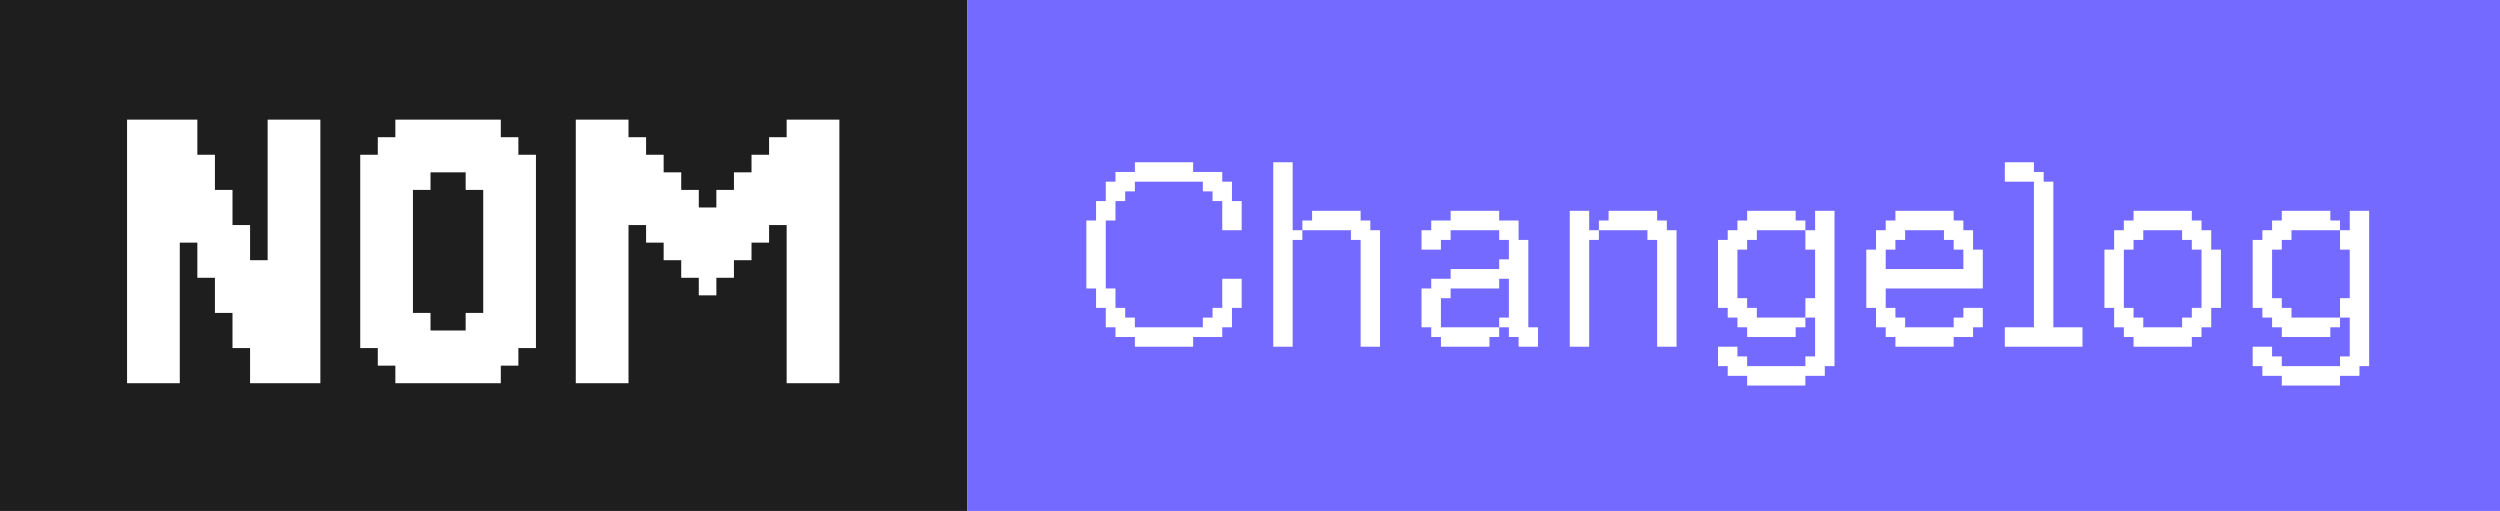
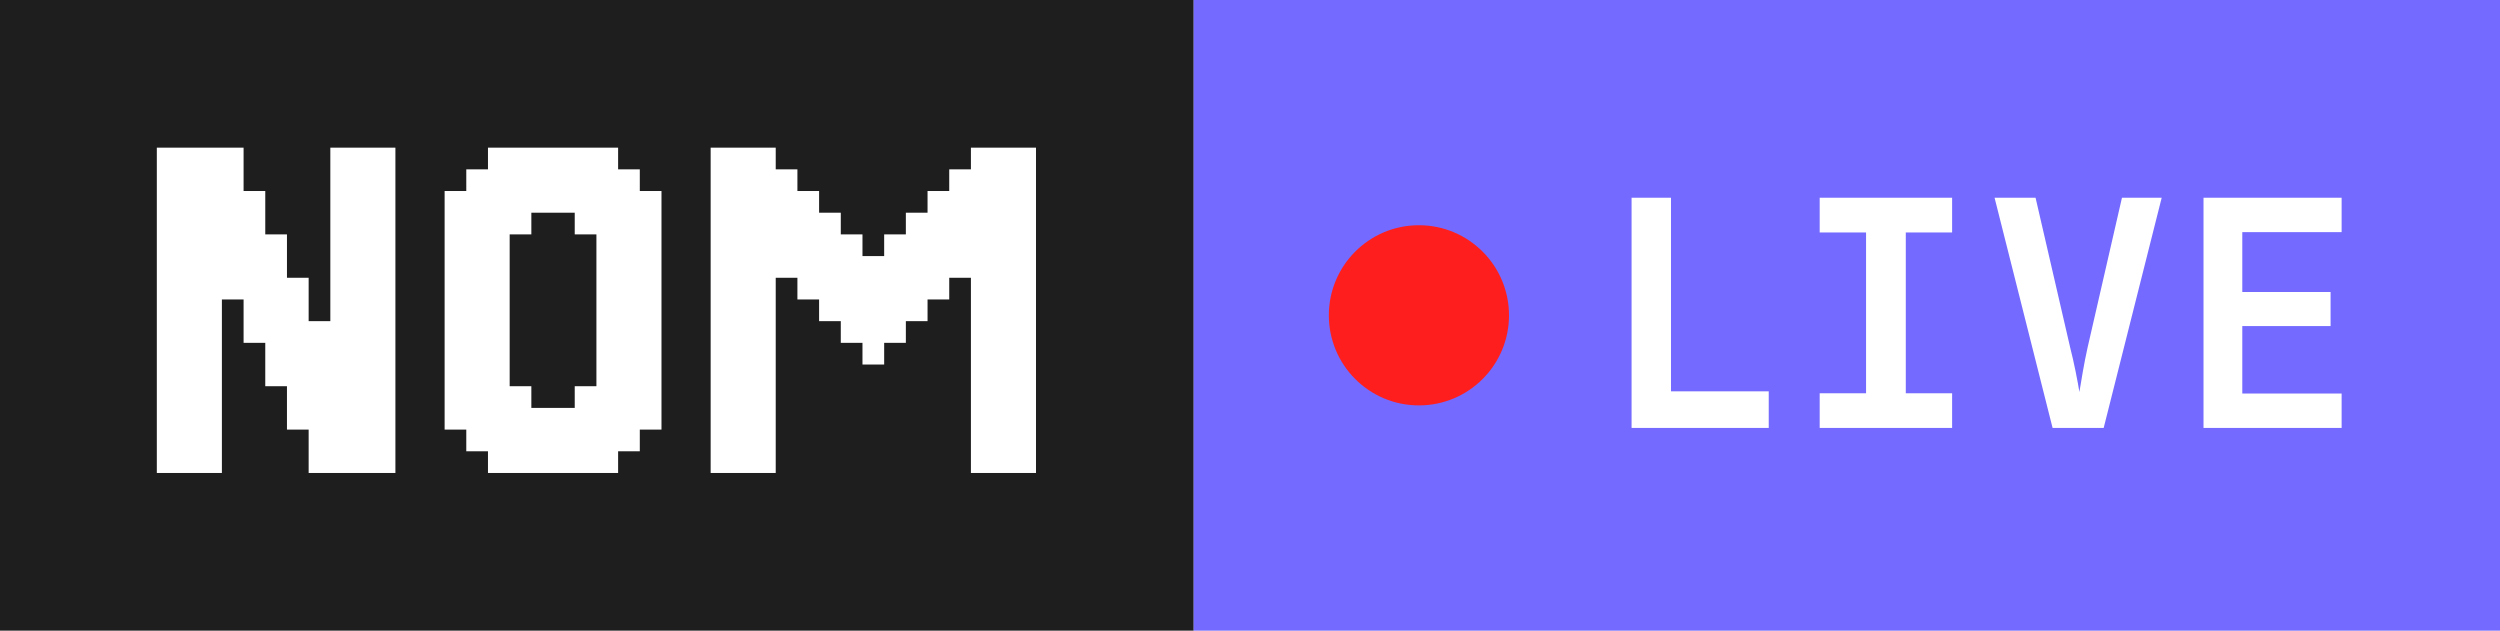
- <svg xmlns="http://www.w3.org/2000/svg" width="137" height="28" viewBox="0 0 137 28" fill="none">
+ <svg xmlns="http://www.w3.org/2000/svg" width="111" height="28" viewBox="0 0 111 28" fill="none">
  <rect width="53" height="28" fill="#1E1E1E" />
  <path d="M6.963 6.556H7.926V7.519H6.963V6.556ZM7.926 6.556H8.889V7.519H7.926V6.556ZM8.889 6.556H9.852V7.519H8.889V6.556ZM9.852 6.556H10.815V7.519H9.852V6.556ZM9.852 7.519H10.815V8.481H9.852V7.519ZM9.852 8.481H10.815V9.444H9.852V8.481ZM9.852 9.444H10.815V10.407H9.852V9.444ZM6.963 7.519H7.926V8.481H6.963V7.519ZM6.963 8.481H7.926V9.444H6.963V8.481ZM6.963 9.444H7.926V10.407H6.963V9.444ZM6.963 11.37H7.926V12.333H6.963V11.37ZM6.963 12.333H7.926V13.296H6.963V12.333ZM6.963 13.296H7.926V14.259H6.963V13.296ZM6.963 14.259H7.926V15.222H6.963V14.259ZM6.963 15.222H7.926V16.185H6.963V15.222ZM7.926 16.185H8.889V17.148H7.926V16.185ZM7.926 17.148H8.889V18.111H7.926V17.148ZM7.926 18.111H8.889V19.074H7.926V18.111ZM7.926 19.074H8.889V20.037H7.926V19.074ZM7.926 20.037H8.889V21H7.926V20.037ZM6.963 10.407H7.926V11.37H6.963V10.407ZM6.963 16.185H7.926V17.148H6.963V16.185ZM6.963 17.148H7.926V18.111H6.963V17.148ZM6.963 18.111H7.926V19.074H6.963V18.111ZM6.963 19.074H7.926V20.037H6.963V19.074ZM6.963 20.037H7.926V21H6.963V20.037ZM8.889 20.037H9.852V21H8.889V20.037ZM8.889 19.074H9.852V20.037H8.889V19.074ZM8.889 18.111H9.852V19.074H8.889V18.111ZM8.889 17.148H9.852V18.111H8.889V17.148ZM8.889 15.222H9.852V16.185H8.889V15.222ZM8.889 14.259H9.852V15.222H8.889V14.259ZM8.889 12.333H9.852V13.296H8.889V12.333ZM8.889 11.37H9.852V12.333H8.889V11.37ZM8.889 10.407H9.852V11.37H8.889V10.407ZM8.889 13.296H9.852V14.259H8.889V13.296ZM8.889 16.185H9.852V17.148H8.889V16.185ZM7.926 15.222H8.889V16.185H7.926V15.222ZM7.926 14.259H8.889V15.222H7.926V14.259ZM7.926 13.296H8.889V14.259H7.926V13.296ZM7.926 12.333H8.889V13.296H7.926V12.333ZM7.926 11.37H8.889V12.333H7.926V11.37ZM7.926 10.407H8.889V11.37H7.926V10.407ZM7.926 9.444H8.889V10.407H7.926V9.444ZM7.926 8.481H8.889V9.444H7.926V8.481ZM7.926 7.519H8.889V8.481H7.926V7.519ZM8.889 7.519H9.852V8.481H8.889V7.519ZM8.889 8.481H9.852V9.444H8.889V8.481ZM8.889 9.444H9.852V10.407H8.889V9.444ZM9.852 10.407H10.815V11.37H9.852V10.407ZM9.852 11.37H10.815V12.333H9.852V11.37ZM10.815 11.37H11.778V12.333H10.815V11.37ZM10.815 12.333H11.778V13.296H10.815V12.333ZM9.852 12.333H10.815V13.296H9.852V12.333ZM10.815 10.407H11.778V11.37H10.815V10.407ZM10.815 9.444H11.778V10.407H10.815V9.444ZM10.815 8.481H11.778V9.444H10.815V8.481ZM10.815 13.296H11.778V14.259H10.815V13.296ZM11.778 13.296H12.741V14.259H11.778V13.296ZM11.778 12.333H12.741V13.296H11.778V12.333ZM11.778 11.37H12.741V12.333H11.778V11.37ZM11.778 10.407H12.741V11.37H11.778V10.407ZM10.815 14.259H11.778V15.222H10.815V14.259ZM11.778 14.259H12.741V15.222H11.778V14.259ZM12.741 14.259H13.704V15.222H12.741V14.259ZM12.741 13.296H13.704V14.259H12.741V13.296ZM12.741 12.333H13.704V13.296H12.741V12.333ZM11.778 16.185H12.741V17.148H11.778V16.185ZM11.778 15.222H12.741V16.185H11.778V15.222ZM12.741 15.222H13.704V16.185H12.741V15.222ZM12.741 16.185H13.704V17.148H12.741V16.185ZM13.704 15.222H14.667V16.185H13.704V15.222ZM13.704 14.259H14.667V15.222H13.704V14.259ZM13.704 16.185H14.667V17.148H13.704V16.185ZM13.704 17.148H14.667V18.111H13.704V17.148ZM12.741 17.148H13.704V18.111H12.741V17.148ZM12.741 18.111H13.704V19.074H12.741V18.111ZM13.704 18.111H14.667V19.074H13.704V18.111ZM13.704 19.074H14.667V20.037H13.704V19.074ZM13.704 20.037H14.667V21H13.704V20.037ZM14.667 20.037H15.63V21H14.667V20.037ZM15.63 20.037H16.593V21H15.63V20.037ZM16.593 20.037H17.556V21H16.593V20.037ZM16.593 19.074H17.556V20.037H16.593V19.074ZM15.63 18.111H16.593V19.074H15.63V18.111ZM15.63 17.148H16.593V18.111H15.63V17.148ZM15.63 16.185H16.593V17.148H15.63V16.185ZM15.63 15.222H16.593V16.185H15.63V15.222ZM15.63 14.259H16.593V15.222H15.63V14.259ZM16.593 16.185H17.556V17.148H16.593V16.185ZM16.593 17.148H17.556V18.111H16.593V17.148ZM16.593 18.111H17.556V19.074H16.593V18.111ZM15.63 19.074H16.593V20.037H15.63V19.074ZM14.667 19.074H15.63V20.037H14.667V19.074ZM14.667 18.111H15.63V19.074H14.667V18.111ZM14.667 17.148H15.63V18.111H14.667V17.148ZM14.667 16.185H15.63V17.148H14.667V16.185ZM14.667 15.222H15.63V16.185H14.667V15.222ZM14.667 14.259H15.63V15.222H14.667V14.259ZM14.667 13.296H15.63V14.259H14.667V13.296ZM15.63 13.296H16.593V14.259H15.63V13.296ZM16.593 15.222H17.556V16.185H16.593V15.222ZM16.593 14.259H17.556V15.222H16.593V14.259ZM16.593 13.296H17.556V14.259H16.593V13.296ZM16.593 12.333H17.556V13.296H16.593V12.333ZM16.593 11.37H17.556V12.333H16.593V11.37ZM16.593 10.407H17.556V11.37H16.593V10.407ZM15.63 10.407H16.593V11.37H15.63V10.407ZM15.63 9.444H16.593V10.407H15.63V9.444ZM14.667 10.407H15.63V11.37H14.667V10.407ZM14.667 11.37H15.63V12.333H14.667V11.37ZM14.667 12.333H15.63V13.296H14.667V12.333ZM15.63 12.333H16.593V13.296H15.63V12.333ZM15.63 11.37H16.593V12.333H15.63V11.37ZM14.667 6.556H15.63V7.519H14.667V6.556ZM15.63 6.556H16.593V7.519H15.63V6.556ZM16.593 6.556H17.556V7.519H16.593V6.556ZM16.593 7.519H17.556V8.481H16.593V7.519ZM16.593 8.481H17.556V9.444H16.593V8.481ZM16.593 9.444H17.556V10.407H16.593V9.444ZM15.63 8.481H16.593V9.444H15.63V8.481ZM15.63 7.519H16.593V8.481H15.63V7.519ZM14.667 9.444H15.63V10.407H14.667V9.444ZM14.667 8.481H15.63V9.444H14.667V8.481ZM14.667 7.519H15.63V8.481H14.667V7.519ZM21.666 6.556H22.629V7.519H21.666V6.556ZM22.629 6.556H23.592V7.519H22.629V6.556ZM23.592 6.556H24.555V7.519H23.592V6.556ZM24.555 6.556H25.518V7.519H24.555V6.556ZM25.518 6.556H26.481V7.519H25.518V6.556ZM26.481 6.556H27.444V7.519H26.481V6.556ZM26.481 7.519H27.444V8.481H26.481V7.519ZM27.444 7.519H28.407V8.481H27.444V7.519ZM25.518 7.519H26.481V8.481H25.518V7.519ZM24.555 7.519H25.518V8.481H24.555V7.519ZM23.592 7.519H24.555V8.481H23.592V7.519ZM22.629 7.519H23.592V8.481H22.629V7.519ZM21.666 7.519H22.629V8.481H21.666V7.519ZM20.703 8.481H21.666V9.444H20.703V8.481ZM20.703 7.519H21.666V8.481H20.703V7.519ZM19.741 8.481H20.703V9.444H19.741V8.481ZM21.666 8.481H22.629V9.444H21.666V8.481ZM22.629 8.481H23.592V9.444H22.629V8.481ZM23.592 8.481H24.555V9.444H23.592V8.481ZM24.555 8.481H25.518V9.444H24.555V8.481ZM25.518 8.481H26.481V9.444H25.518V8.481ZM26.481 8.481H27.444V9.444H26.481V8.481ZM27.444 8.481H28.407V9.444H27.444V8.481ZM28.407 8.481H29.37V9.444H28.407V8.481ZM28.407 9.444H29.37V10.407H28.407V9.444ZM27.444 9.444H28.407V10.407H27.444V9.444ZM26.481 9.444H27.444V10.407H26.481V9.444ZM25.518 9.444H26.481V10.407H25.518V9.444ZM26.481 10.407H27.444V11.37H26.481V10.407ZM26.481 11.37H27.444V12.333H26.481V11.37ZM26.481 12.333H27.444V13.296H26.481V12.333ZM26.481 13.296H27.444V14.259H26.481V13.296ZM26.481 14.259H27.444V15.222H26.481V14.259ZM27.444 13.296H28.407V14.259H27.444V13.296ZM28.407 13.296H29.37V14.259H28.407V13.296ZM28.407 12.333H29.37V13.296H28.407V12.333ZM28.407 11.37H29.37V12.333H28.407V11.37ZM28.407 10.407H29.37V11.37H28.407V10.407ZM27.444 10.407H28.407V11.37H27.444V10.407ZM27.444 11.37H28.407V12.333H27.444V11.37ZM27.444 12.333H28.407V13.296H27.444V12.333ZM27.444 14.259H28.407V15.222H27.444V14.259ZM27.444 15.222H28.407V16.185H27.444V15.222ZM28.407 15.222H29.37V16.185H28.407V15.222ZM28.407 14.259H29.37V15.222H28.407V14.259ZM28.407 16.185H29.37V17.148H28.407V16.185ZM28.407 17.148H29.37V18.111H28.407V17.148ZM28.407 18.111H29.37V19.074H28.407V18.111ZM27.444 18.111H28.407V19.074H27.444V18.111ZM27.444 17.148H28.407V18.111H27.444V17.148ZM27.444 16.185H28.407V17.148H27.444V16.185ZM26.481 15.222H27.444V16.185H26.481V15.222ZM26.481 16.185H27.444V17.148H26.481V16.185ZM26.481 17.148H27.444V18.111H26.481V17.148ZM25.518 17.148H26.481V18.111H25.518V17.148ZM26.481 18.111H27.444V19.074H26.481V18.111ZM27.444 19.074H28.407V20.037H27.444V19.074ZM26.481 19.074H27.444V20.037H26.481V19.074ZM25.518 18.111H26.481V19.074H25.518V18.111ZM25.518 19.074H26.481V20.037H25.518V19.074ZM26.481 20.037H27.444V21H26.481V20.037ZM25.518 20.037H26.481V21H25.518V20.037ZM24.555 20.037H25.518V21H24.555V20.037ZM23.592 20.037H24.555V21H23.592V20.037ZM22.629 20.037H23.592V21H22.629V20.037ZM21.666 20.037H22.629V21H21.666V20.037ZM21.666 19.074H22.629V20.037H21.666V19.074ZM22.629 19.074H23.592V20.037H22.629V19.074ZM22.629 18.111H23.592V19.074H22.629V18.111ZM23.592 18.111H24.555V19.074H23.592V18.111ZM24.555 18.111H25.518V19.074H24.555V18.111ZM24.555 19.074H25.518V20.037H24.555V19.074ZM23.592 19.074H24.555V20.037H23.592V19.074ZM20.703 19.074H21.666V20.037H20.703V19.074ZM21.666 18.111H22.629V19.074H21.666V18.111ZM22.629 17.148H23.592V18.111H22.629V17.148ZM21.666 17.148H22.629V18.111H21.666V17.148ZM20.703 17.148H21.666V18.111H20.703V17.148ZM20.703 18.111H21.666V19.074H20.703V18.111ZM19.741 18.111H20.703V19.074H19.741V18.111ZM19.741 17.148H20.703V18.111H19.741V17.148ZM19.741 16.185H20.703V17.148H19.741V16.185ZM19.741 15.222H20.703V16.185H19.741V15.222ZM19.741 14.259H20.703V15.222H19.741V14.259ZM19.741 13.296H20.703V14.259H19.741V13.296ZM19.741 12.333H20.703V13.296H19.741V12.333ZM19.741 11.37H20.703V12.333H19.741V11.37ZM19.741 10.407H20.703V11.37H19.741V10.407ZM19.741 9.444H20.703V10.407H19.741V9.444ZM20.703 9.444H21.666V10.407H20.703V9.444ZM21.666 9.444H22.629V10.407H21.666V9.444ZM22.629 9.444H23.592V10.407H22.629V9.444ZM21.666 10.407H22.629V11.37H21.666V10.407ZM21.666 11.37H22.629V12.333H21.666V11.37ZM21.666 12.333H22.629V13.296H21.666V12.333ZM21.666 13.296H22.629V14.259H21.666V13.296ZM21.666 14.259H22.629V15.222H21.666V14.259ZM21.666 15.222H22.629V16.185H21.666V15.222ZM21.666 16.185H22.629V17.148H21.666V16.185ZM20.703 16.185H21.666V17.148H20.703V16.185ZM20.703 15.222H21.666V16.185H20.703V15.222ZM20.703 14.259H21.666V15.222H20.703V14.259ZM20.703 13.296H21.666V14.259H20.703V13.296ZM20.703 12.333H21.666V13.296H20.703V12.333ZM20.703 11.37H21.666V12.333H20.703V11.37ZM20.703 10.407H21.666V11.37H20.703V10.407ZM31.553 6.556H32.516V7.519H31.553V6.556ZM32.516 6.556H33.479V7.519H32.516V6.556ZM32.516 7.519H33.479V8.481H32.516V7.519ZM32.516 8.481H33.479V9.444H32.516V8.481ZM32.516 9.444H33.479V10.407H32.516V9.444ZM32.516 10.407H33.479V11.37H32.516V10.407ZM33.479 9.444H34.442V10.407H33.479V9.444ZM33.479 8.481H34.442V9.444H33.479V8.481ZM33.479 7.519H34.442V8.481H33.479V7.519ZM33.479 6.556H34.442V7.519H33.479V6.556ZM31.553 8.481H32.516V9.444H31.553V8.481ZM31.553 7.519H32.516V8.481H31.553V7.519ZM31.553 9.444H32.516V10.407H31.553V9.444ZM31.553 10.407H32.516V11.37H31.553V10.407ZM31.553 11.37H32.516V12.333H31.553V11.37ZM31.553 12.333H32.516V13.296H31.553V12.333ZM31.553 13.296H32.516V14.259H31.553V13.296ZM31.553 14.259H32.516V15.222H31.553V14.259ZM31.553 15.222H32.516V16.185H31.553V15.222ZM31.553 16.185H32.516V17.148H31.553V16.185ZM31.553 17.148H32.516V18.111H31.553V17.148ZM31.553 18.111H32.516V19.074H31.553V18.111ZM32.516 18.111H33.479V19.074H32.516V18.111ZM32.516 19.074H33.479V20.037H32.516V19.074ZM32.516 20.037H33.479V21H32.516V20.037ZM31.553 20.037H32.516V21H31.553V20.037ZM31.553 19.074H32.516V20.037H31.553V19.074ZM33.479 20.037H34.442V21H33.479V20.037ZM33.479 19.074H34.442V20.037H33.479V19.074ZM33.479 18.111H34.442V19.074H33.479V18.111ZM33.479 17.148H34.442V18.111H33.479V17.148ZM33.479 16.185H34.442V17.148H33.479V16.185ZM33.479 15.222H34.442V16.185H33.479V15.222ZM33.479 14.259H34.442V15.222H33.479V14.259ZM32.516 14.259H33.479V15.222H32.516V14.259ZM32.516 13.296H33.479V14.259H32.516V13.296ZM32.516 12.333H33.479V13.296H32.516V12.333ZM32.516 11.37H33.479V12.333H32.516V11.37ZM33.479 10.407H34.442V11.37H33.479V10.407ZM33.479 11.37H34.442V12.333H33.479V11.37ZM33.479 12.333H34.442V13.296H33.479V12.333ZM33.479 13.296H34.442V14.259H33.479V13.296ZM32.516 15.222H33.479V16.185H32.516V15.222ZM32.516 16.185H33.479V17.148H32.516V16.185ZM32.516 17.148H33.479V18.111H32.516V17.148ZM45.035 6.556H45.998V7.519H45.035V6.556ZM45.035 7.519H45.998V8.481H45.035V7.519ZM45.035 8.481H45.998V9.444H45.035V8.481ZM45.035 9.444H45.998V10.407H45.035V9.444ZM45.035 10.407H45.998V11.37H45.035V10.407ZM45.035 11.37H45.998V12.333H45.035V11.37ZM45.035 12.333H45.998V13.296H45.035V12.333ZM45.035 13.296H45.998V14.259H45.035V13.296ZM45.035 14.259H45.998V15.222H45.035V14.259ZM45.035 15.222H45.998V16.185H45.035V15.222ZM45.035 16.185H45.998V17.148H45.035V16.185ZM45.035 17.148H45.998V18.111H45.035V17.148ZM45.035 18.111H45.998V19.074H45.035V18.111ZM45.035 19.074H45.998V20.037H45.035V19.074ZM45.035 20.037H45.998V21H45.035V20.037ZM44.072 20.037H45.035V21H44.072V20.037ZM43.109 19.074H44.072V20.037H43.109V19.074ZM43.109 18.111H44.072V19.074H43.109V18.111ZM43.109 20.037H44.072V21H43.109V20.037ZM44.072 19.074H45.035V20.037H44.072V19.074ZM44.072 18.111H45.035V19.074H44.072V18.111ZM44.072 17.148H45.035V18.111H44.072V17.148ZM44.072 16.185H45.035V17.148H44.072V16.185ZM44.072 15.222H45.035V16.185H44.072V15.222ZM44.072 14.259H45.035V15.222H44.072V14.259ZM44.072 13.296H45.035V14.259H44.072V13.296ZM44.072 12.333H45.035V13.296H44.072V12.333ZM44.072 11.37H45.035V12.333H44.072V11.37ZM44.072 10.407H45.035V11.37H44.072V10.407ZM44.072 9.444H45.035V10.407H44.072V9.444ZM44.072 8.481H45.035V9.444H44.072V8.481ZM44.072 7.519H45.035V8.481H44.072V7.519ZM44.072 6.556H45.035V7.519H44.072V6.556ZM43.109 6.556H44.072V7.519H43.109V6.556ZM43.109 7.519H44.072V8.481H43.109V7.519ZM43.109 8.481H44.072V9.444H43.109V8.481ZM43.109 9.444H44.072V10.407H43.109V9.444ZM43.109 11.37H44.072V12.333H43.109V11.37ZM43.109 12.333H44.072V13.296H43.109V12.333ZM43.109 13.296H44.072V14.259H43.109V13.296ZM43.109 14.259H44.072V15.222H43.109V14.259ZM43.109 17.148H44.072V18.111H43.109V17.148ZM43.109 16.185H44.072V17.148H43.109V16.185ZM43.109 15.222H44.072V16.185H43.109V15.222ZM43.109 10.407H44.072V11.37H43.109V10.407ZM34.442 7.519H35.405V8.481H34.442V7.519ZM34.442 8.481H35.405V9.444H34.442V8.481ZM34.442 9.444H35.405V10.407H34.442V9.444ZM34.442 10.407H35.405V11.37H34.442V10.407ZM34.442 11.37H35.405V12.333H34.442V11.37ZM35.405 8.481H36.368V9.444H35.405V8.481ZM35.405 9.444H36.368V10.407H35.405V9.444ZM35.405 10.407H36.368V11.37H35.405V10.407ZM35.405 11.37H36.368V12.333H35.405V11.37ZM35.405 12.333H36.368V13.296H35.405V12.333ZM36.368 9.444H37.331V10.407H36.368V9.444ZM36.368 10.407H37.331V11.37H36.368V10.407ZM36.368 11.37H37.331V12.333H36.368V11.37ZM36.368 12.333H37.331V13.296H36.368V12.333ZM36.368 13.296H37.331V14.259H36.368V13.296ZM37.331 10.407H38.294V11.37H37.331V10.407ZM37.331 11.37H38.294V12.333H37.331V11.37ZM37.331 12.333H38.294V13.296H37.331V12.333ZM37.331 13.296H38.294V14.259H37.331V13.296ZM37.331 14.259H38.294V15.222H37.331V14.259ZM38.294 11.37H39.257V12.333H38.294V11.37ZM38.294 12.333H39.257V13.296H38.294V12.333ZM38.294 13.296H39.257V14.259H38.294V13.296ZM39.257 10.407H40.22V11.37H39.257V10.407ZM39.257 11.37H40.22V12.333H39.257V11.37ZM39.257 12.333H40.22V13.296H39.257V12.333ZM40.22 9.444H41.183V10.407H40.22V9.444ZM40.22 10.407H41.183V11.37H40.22V10.407ZM40.22 11.37H41.183V12.333H40.22V11.37ZM42.146 7.519H43.109V8.481H42.146V7.519ZM42.146 8.481H43.109V9.444H42.146V8.481ZM42.146 9.444H43.109V10.407H42.146V9.444ZM42.146 10.407H43.109V11.37H42.146V10.407ZM42.146 11.37H43.109V12.333H42.146V11.37ZM41.183 8.481H42.146V9.444H41.183V8.481ZM41.183 9.444H42.146V10.407H41.183V9.444ZM41.183 10.407H42.146V11.37H41.183V10.407ZM41.183 11.37H42.146V12.333H41.183V11.37ZM41.183 12.333H42.146V13.296H41.183V12.333ZM40.22 12.333H41.183V13.296H40.22V12.333ZM40.22 13.296H41.183V14.259H40.22V13.296ZM39.257 13.296H40.22V14.259H39.257V13.296ZM39.257 14.259H40.22V15.222H39.257V14.259ZM38.294 14.259H39.257V15.222H38.294V14.259ZM38.294 15.222H39.257V16.185H38.294V15.222Z" fill="white" />
-   <rect width="84" height="28" transform="translate(53)" fill="#746AFF" />
-   <path d="M60.596 17.936V16.872H60.064V15.808H59.532V12.084H60.064V11.02H60.596V9.956H61.128V9.424H62.192V8.892H65.384V9.424H66.98V9.956H67.512V11.02H68.044V12.616H66.98V11.02H66.448V10.488H65.916V9.956H62.192V10.488H61.66V11.02H61.128V12.084H60.596V15.808H61.128V16.872H61.66V17.404H62.192V17.936H65.916V17.404H66.448V16.872H66.98V15.276H68.044V16.872H67.512V17.936H66.98V18.468H65.384V19H62.192V18.468H61.128V17.936H60.596ZM69.774 19V8.892H70.838V12.616H71.37V13.148H70.838V19H69.774ZM74.562 19V13.148H74.03V12.616H71.37V12.084H71.902V11.552H74.562V12.084H75.094V12.616H75.626V19H74.562ZM77.899 17.936V15.808H78.431V15.276H79.495V14.744H82.155V14.212H82.687V13.148H82.155V12.616H79.495V13.148H78.963V13.68H77.899V12.616H78.431V12.084H79.495V11.552H82.155V12.084H83.219V13.148H83.751V17.936H84.283V19H83.219V18.468H82.687V17.936H82.155V17.404H82.687V15.276H82.155V15.808H79.495V16.34H78.963V17.936H82.155V18.468H81.623V19H78.963V18.468H78.431V17.936H77.899ZM86.023 19V11.552H87.087V12.616H87.619V13.148H87.087V19H86.023ZM90.811 19V13.148H90.279V12.616H87.619V12.084H88.151V11.552H90.811V12.084H91.343V12.616H91.875V19H90.811ZM94.679 17.404V16.872H94.147V13.148H94.679V12.616H95.211V12.084H95.743V11.552H98.403V12.084H98.935V12.616H96.275V13.148H95.743V13.68H95.211V16.34H95.743V16.872H96.275V17.404H98.935V17.936H98.403V18.468H95.743V17.936H95.211V17.404H94.679ZM94.147 20.064V19H95.211V19.532H95.743V20.064H98.935V19.532H99.467V17.404H98.935V16.34H99.467V13.68H98.935V12.616H99.467V11.552H100.531V20.064H99.999V20.596H98.935V21.128H95.743V20.596H94.679V20.064H94.147ZM103.337 13.68V14.744H107.593V13.68H107.061V13.148H106.529V12.616H104.401V13.148H103.869V13.68H103.337ZM102.805 17.936V16.872H102.273V13.68H102.805V12.616H103.337V12.084H103.869V11.552H107.061V12.084H107.593V12.616H108.125V13.68H108.657V15.808H103.337V16.872H103.869V17.404H104.401V17.936H107.061V17.404H107.593V16.872H108.657V17.936H108.125V18.468H107.061V19H103.869V18.468H103.337V17.936H102.805ZM109.864 19V17.936H111.46V9.956H109.864V8.892H111.46V9.424H111.992V9.956H112.524V17.936H114.12V19H109.864ZM115.855 17.936V16.872H115.323V13.68H115.855V12.616H116.387V12.084H116.919V11.552H120.111V12.084H120.643V12.616H121.175V13.68H121.707V16.872H121.175V17.936H120.643V18.468H120.111V19H116.919V18.468H116.387V17.936H115.855ZM119.579 17.936V17.404H120.111V16.872H120.643V13.68H120.111V13.148H119.579V12.616H117.451V13.148H116.919V13.68H116.387V16.872H116.919V17.404H117.451V17.936H119.579ZM123.978 17.404V16.872H123.446V13.148H123.978V12.616H124.51V12.084H125.042V11.552H127.702V12.084H128.234V12.616H125.574V13.148H125.042V13.68H124.51V16.34H125.042V16.872H125.574V17.404H128.234V17.936H127.702V18.468H125.042V17.936H124.51V17.404H123.978ZM123.446 20.064V19H124.51V19.532H125.042V20.064H128.234V19.532H128.766V17.404H128.234V16.34H128.766V13.68H128.234V12.616H128.766V11.552H129.83V20.064H129.298V20.596H128.234V21.128H125.042V20.596H123.978V20.064H123.446Z" fill="white" />
+   <rect width="58" height="28" transform="translate(53)" fill="#746AFF" />
+   <circle cx="63" cy="14" r="4" fill="#FF1E1E" />
+   <path d="M72.442 19V8.78H74.192V17.376H78.532V19H72.442ZM80.794 19V17.46H82.853V10.32H80.794V8.78H86.674V10.32H84.617V17.46H86.674V19H80.794ZM91.135 19L88.559 8.78H90.379L91.919 15.444C92.003 15.771 92.082 16.121 92.157 16.494C92.232 16.867 92.288 17.171 92.325 17.404C92.362 17.171 92.414 16.867 92.479 16.494C92.544 16.121 92.614 15.766 92.689 15.43L94.215 8.78H95.979L93.403 19H91.135ZM97.836 19V8.78H103.968V10.306H99.558V12.966H103.478V14.478H99.558V17.474H103.968V19H97.836Z" fill="white" />
</svg>
